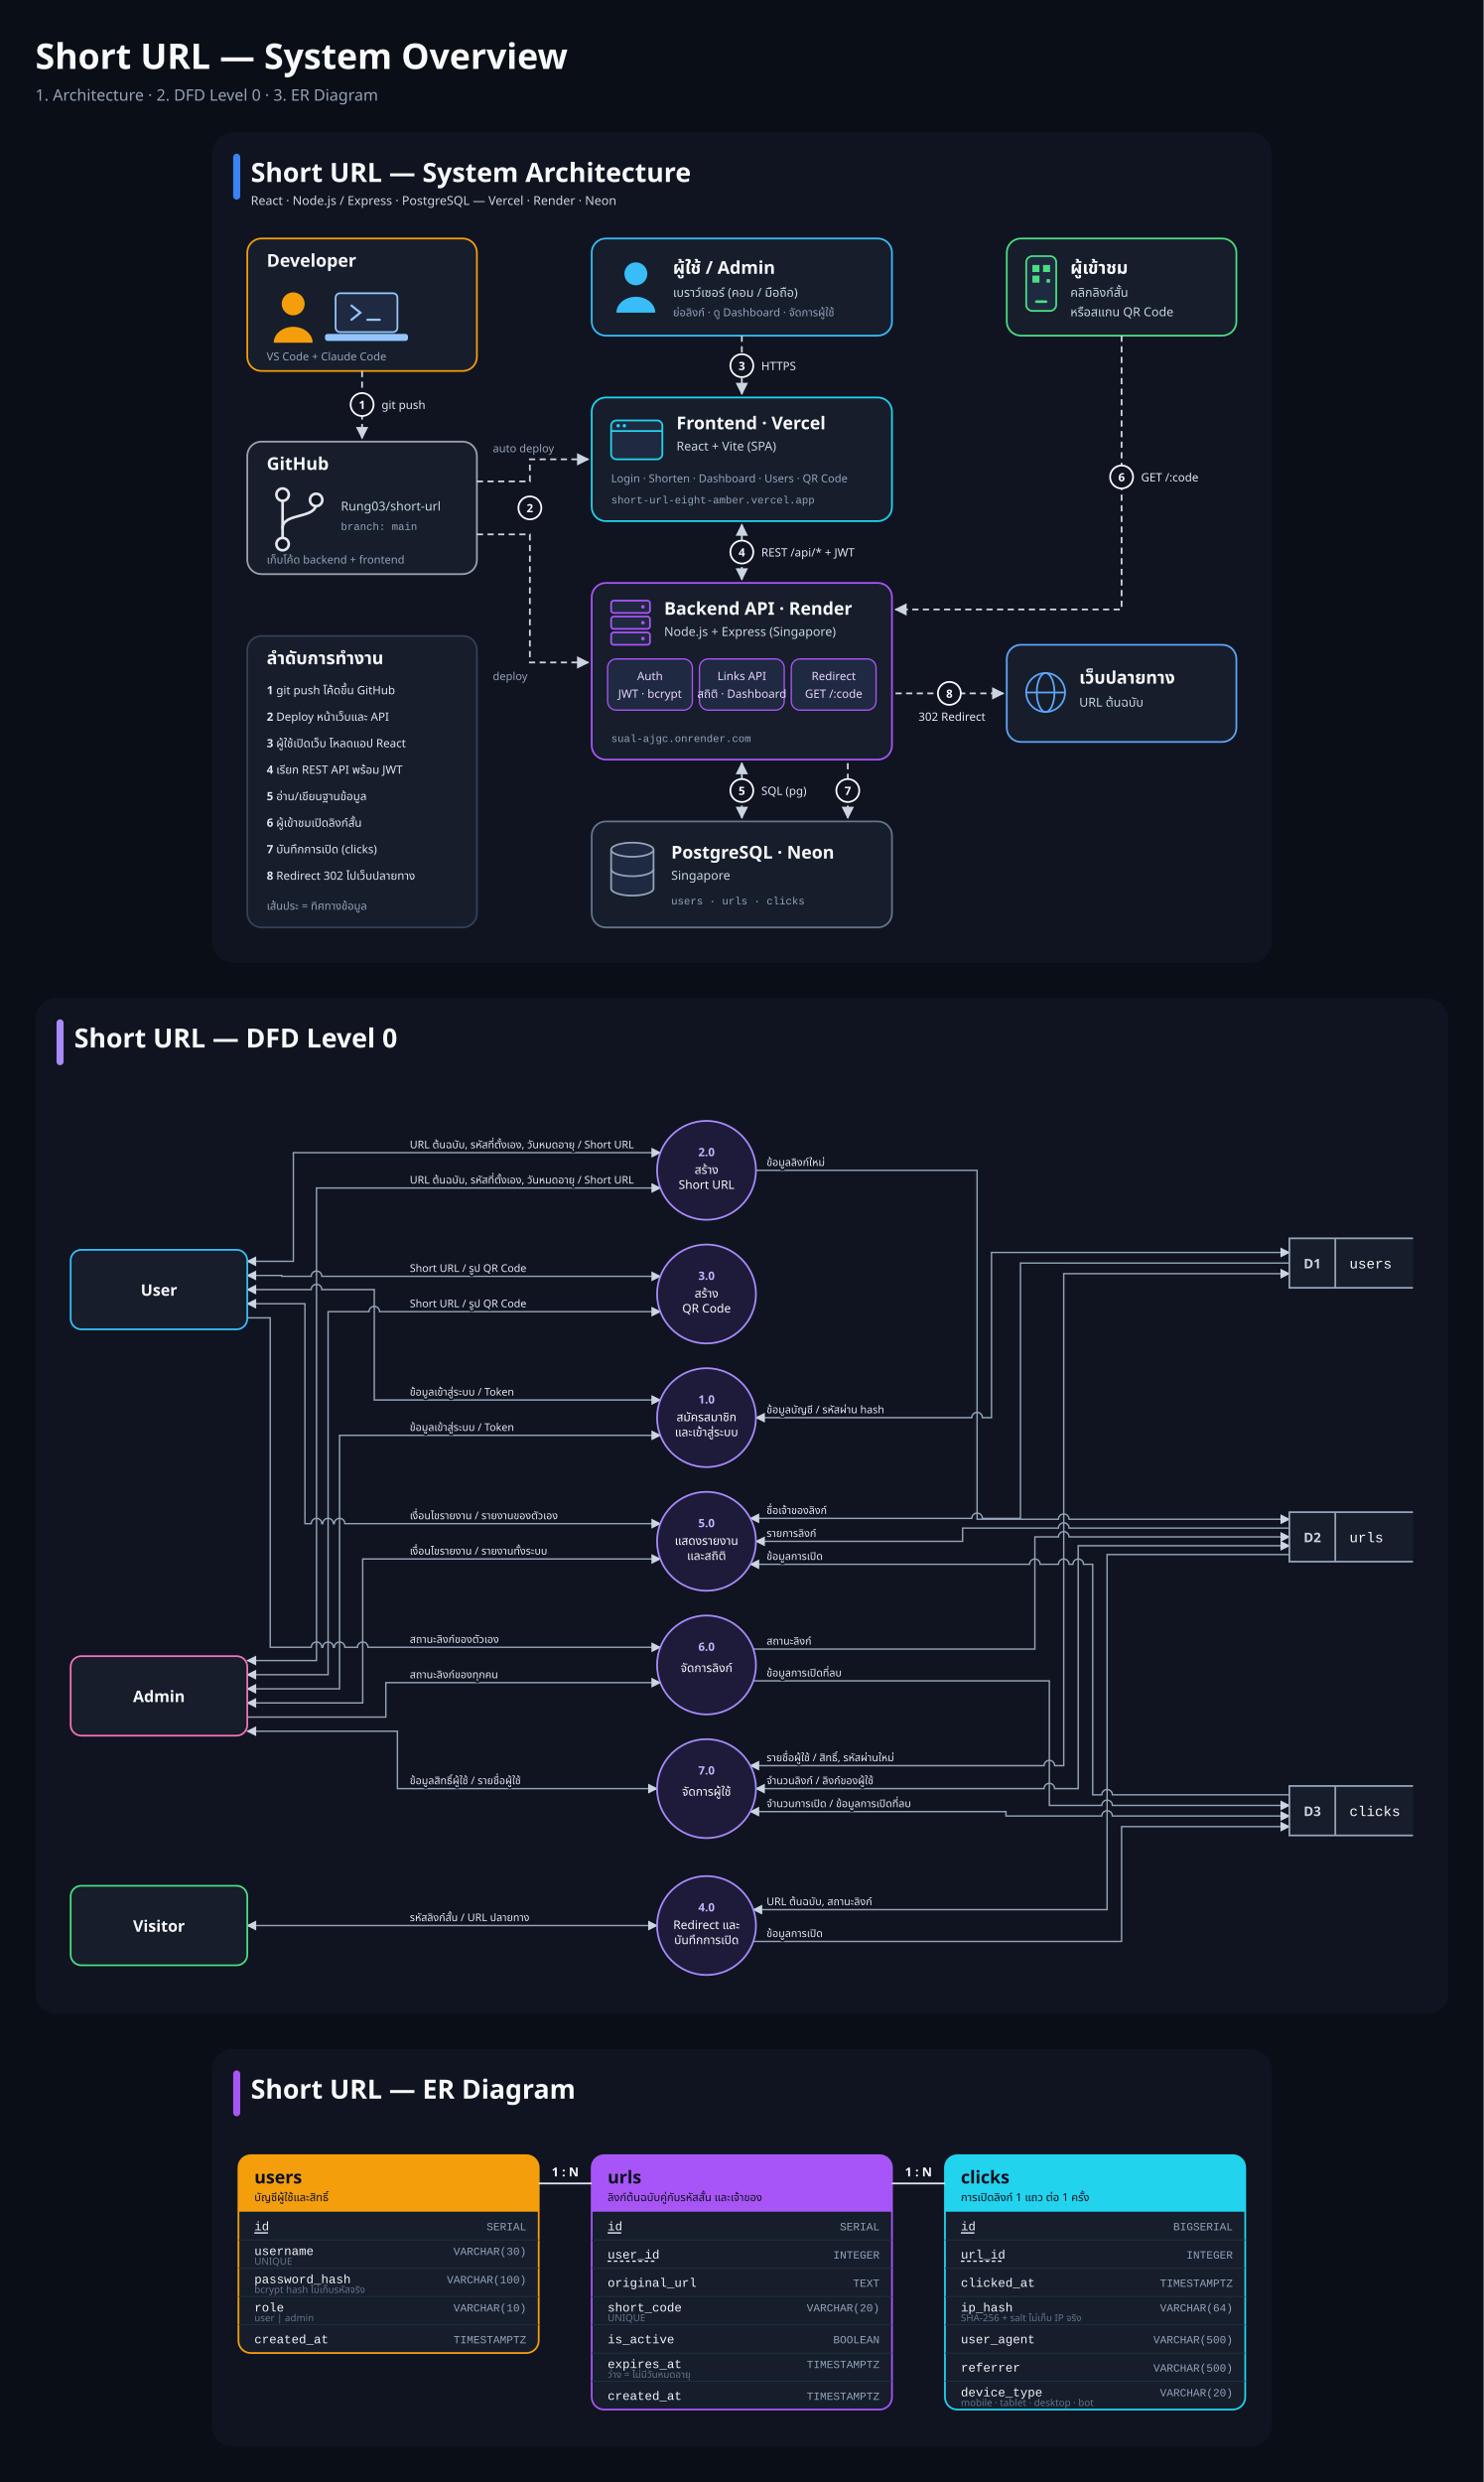
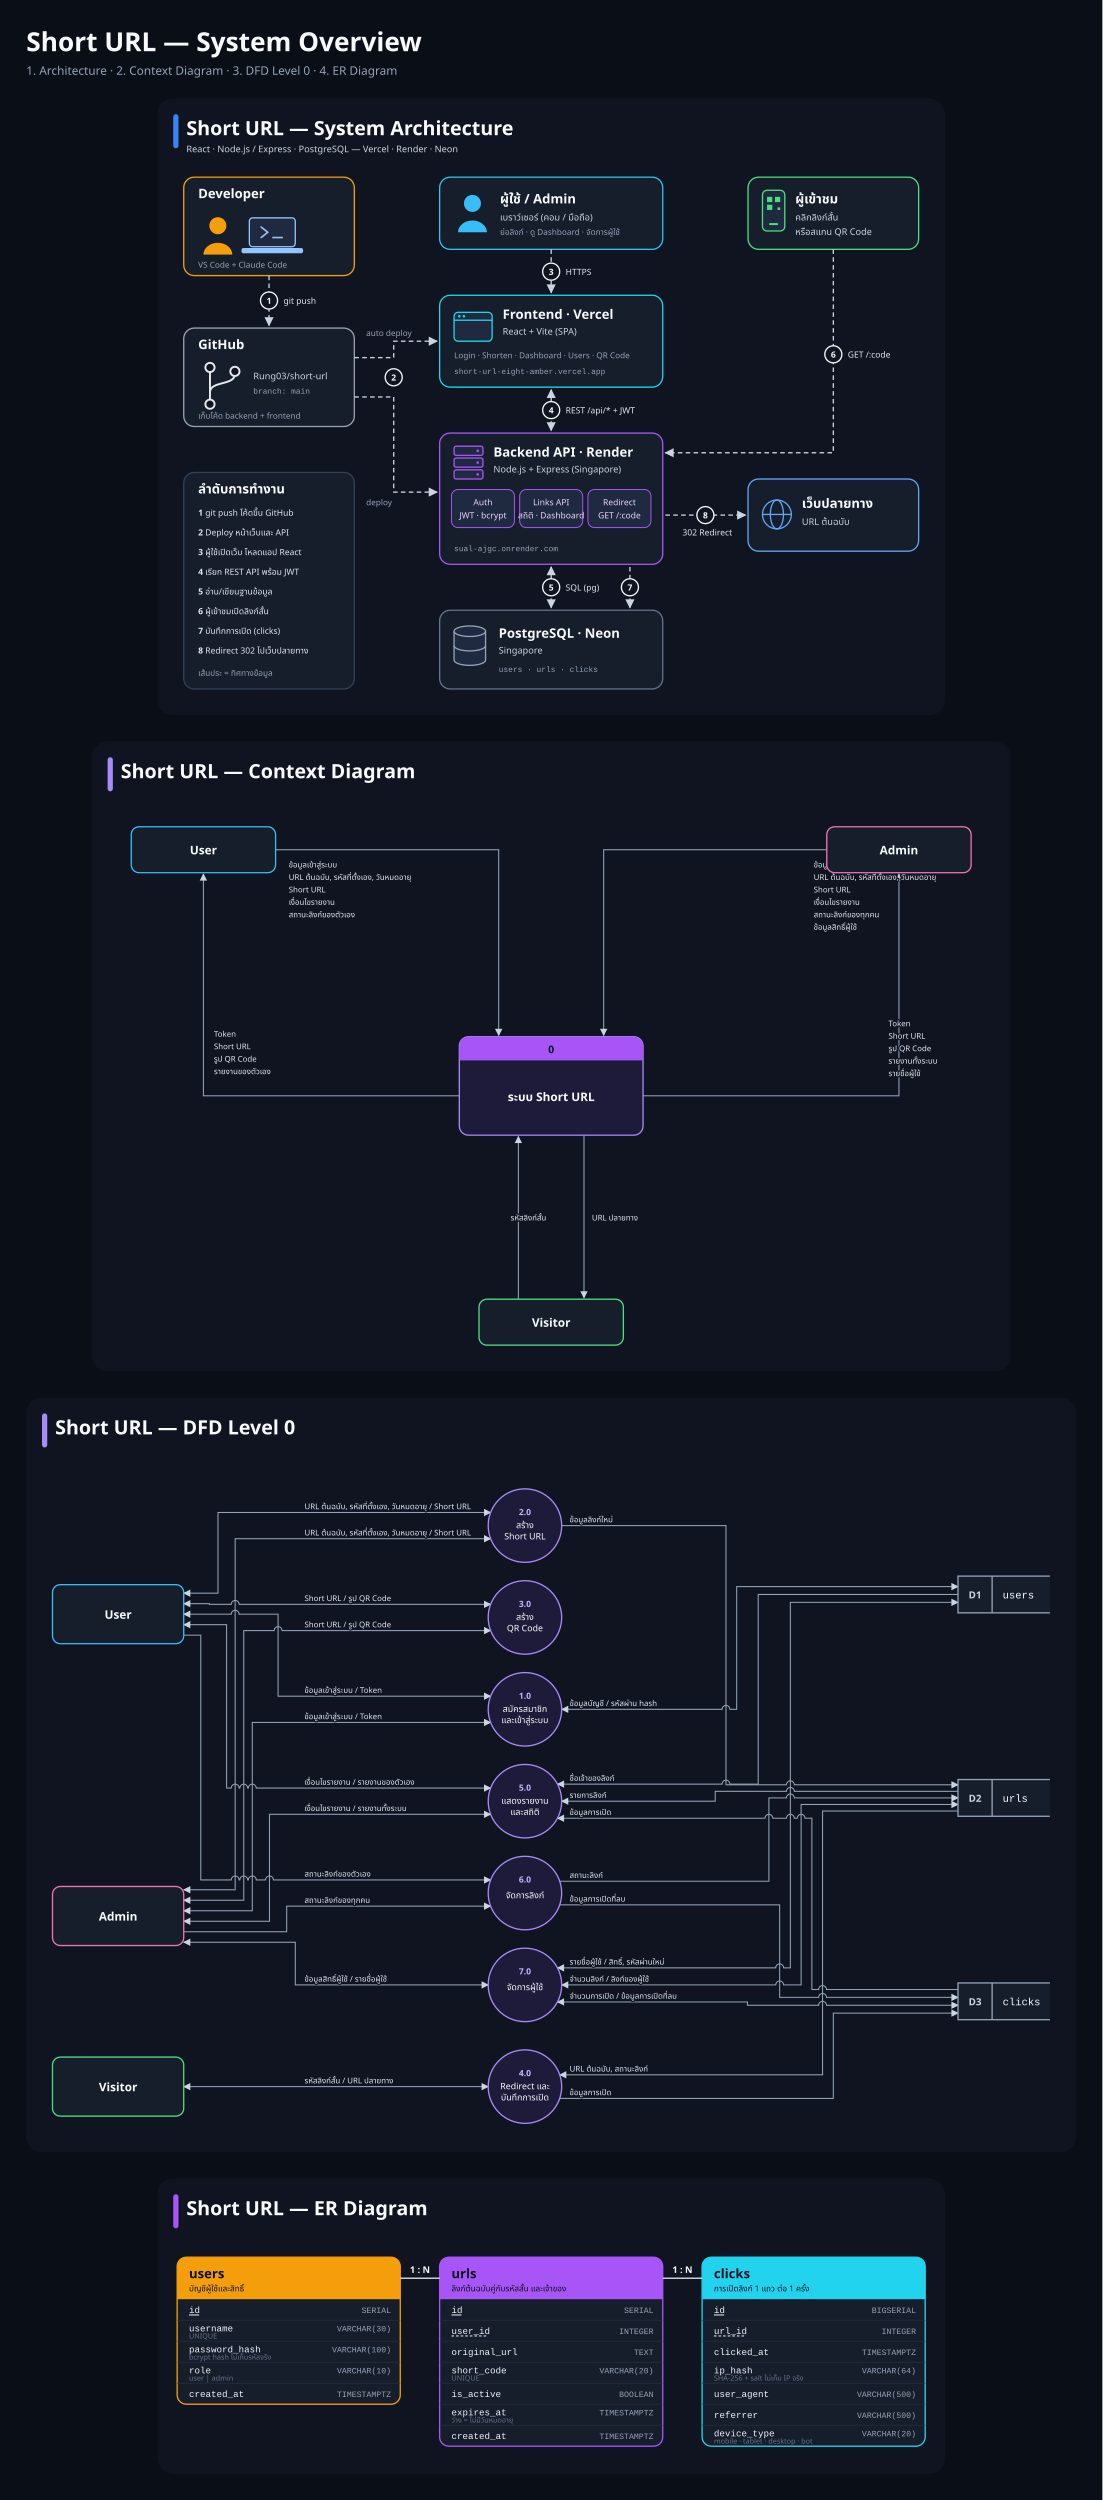
- <svg xmlns="http://www.w3.org/2000/svg" viewBox="0 0 1680 2810" width="1680" height="2810" font-family="'Segoe UI', 'Noto Sans Thai', 'Leelawadee UI', Tahoma, sans-serif">
-   <rect width="1680" height="2810" fill="#0a0e17" />
+ <svg xmlns="http://www.w3.org/2000/svg" viewBox="0 0 1680 3810" width="1680" height="3810" font-family="'Segoe UI', 'Noto Sans Thai', 'Leelawadee UI', Tahoma, sans-serif">
+   <rect width="1680" height="3810" fill="#0a0e17" />
  <text x="40" y="78" fill="#f8fafc" font-size="40" font-weight="800">Short URL — System Overview</text>
-   <text x="40" y="114" fill="#94a3b8" font-size="18">1. Architecture  ·  2. DFD Level 0  ·  3. ER Diagram</text>
+   <text x="40" y="114" fill="#94a3b8" font-size="18">1. Architecture  ·  2. Context Diagram  ·  3. DFD Level 0  ·  4. ER Diagram</text>
  <svg x="240" y="150" width="1200" height="940" viewBox="0 0 1200 940">
    <defs>
      <marker id="arrow" viewBox="0 0 10 10" refX="9" refY="5" markerWidth="7" markerHeight="7" orient="auto-start-reverse">
        <path d="M0 0 L10 5 L0 10 z" fill="#cbd5e1" />
      </marker>
      <style>
      .panel { fill: #161d2b; stroke-width: 2; }
      .title { fill: #f8fafc; font-size: 20px; font-weight: 700; }
      .sub { fill: #cbd5e1; font-size: 14px; }
      .small { fill: #94a3b8; font-size: 12.5px; }
      .mono { fill: #94a3b8; font-size: 12px; font-family: Consolas, 'Courier New', monospace; }
      .flow { fill: none; stroke: #cbd5e1; stroke-width: 2; stroke-dasharray: 7 5; marker-end: url(#arrow); }
      .both { marker-start: url(#arrow); }
      .badge circle { fill: #0f1420; stroke: #f8fafc; stroke-width: 2; }
      .badge text { fill: #f8fafc; font-size: 13px; font-weight: 700; text-anchor: middle; }
      .flowlabel { fill: #e2e8f0; font-size: 13px; }
      .chip { fill: #1f2940; stroke: #a855f7; stroke-width: 1.5; }
      .chiptext { fill: #e9d5ff; font-size: 13px; text-anchor: middle; }
    </style>
    </defs>
    <rect width="1200" height="940" rx="24" fill="#0f1420" />
    <rect x="24" y="24" width="8" height="52" rx="4" fill="#3b82f6" />
    <text x="44" y="56" fill="#f8fafc" font-size="30" font-weight="800">Short URL — System Architecture</text>
    <text x="44" y="82" class="sub">React · Node.js / Express · PostgreSQL  —  Vercel · Render · Neon</text>
    <rect class="panel" x="40" y="120" width="260" height="150" rx="16" stroke="#f59e0b" />
    <text x="62" y="152" class="title">Developer</text>
    <circle cx="92" cy="194" r="13" fill="#f59e0b" />
    <path d="M70 238 a22 18 0 0 1 44 0 z" fill="#f59e0b" />
    <rect x="140" y="182" width="70" height="44" rx="5" fill="#1f2940" stroke="#93c5fd" stroke-width="2" />
    <path d="M158 196 l10 8 l-10 8 M176 212 h14" stroke="#93c5fd" stroke-width="2.5" fill="none" stroke-linecap="round" />
    <rect x="128" y="228" width="94" height="8" rx="3" fill="#93c5fd" />
    <text x="62" y="258" class="small">VS Code + Claude Code</text>
    <rect class="panel" x="40" y="350" width="260" height="150" rx="16" stroke="#9ca3af" />
    <text x="62" y="382" class="title">GitHub</text>
    <g stroke="#e5e7eb" stroke-width="3" fill="none" stroke-linecap="round">
      <line x1="80" y1="412" x2="80" y2="462" />
      <path d="M80 448 C80 430 118 438 118 420" />
    </g>
    <circle cx="80" cy="410" r="7" fill="#0f1420" stroke="#e5e7eb" stroke-width="3" />
    <circle cx="80" cy="466" r="7" fill="#0f1420" stroke="#e5e7eb" stroke-width="3" />
    <circle cx="118" cy="416" r="7" fill="#0f1420" stroke="#e5e7eb" stroke-width="3" />
    <text x="146" y="428" class="sub">Rung03/short-url</text>
    <text x="146" y="450" class="mono">branch: main</text>
    <text x="62" y="488" class="small">เก็บโค้ด backend + frontend</text>
    <rect class="panel" x="430" y="120" width="340" height="110" rx="16" stroke="#38bdf8" />
    <circle cx="480" cy="160" r="13" fill="#38bdf8" />
    <path d="M458 204 a22 18 0 0 1 44 0 z" fill="#38bdf8" />
    <text x="522" y="160" class="title">ผู้ใช้ / Admin</text>
    <text x="522" y="186" class="sub">เบราว์เซอร์ (คอม / มือถือ)</text>
    <text x="522" y="208" class="small">ย่อลิงก์ · ดู Dashboard · จัดการผู้ใช้</text>
    <rect class="panel" x="430" y="300" width="340" height="140" rx="16" stroke="#22d3ee" />
    <rect x="452" y="326" width="58" height="44" rx="6" fill="#1f2940" stroke="#22d3ee" stroke-width="2" />
    <line x1="452" y1="338" x2="510" y2="338" stroke="#22d3ee" stroke-width="2" />
    <circle cx="460" cy="332" r="2" fill="#22d3ee" />
    <circle cx="467" cy="332" r="2" fill="#22d3ee" />
    <text x="526" y="336" class="title">Frontend · Vercel</text>
    <text x="526" y="360" class="sub">React + Vite (SPA)</text>
    <text x="452" y="396" class="small">Login · Shorten · Dashboard · Users · QR Code</text>
    <text x="452" y="420" class="mono">short-url-eight-amber.vercel.app</text>
    <rect class="panel" x="430" y="510" width="340" height="200" rx="16" stroke="#a855f7" />
    <g fill="#1f2940" stroke="#a855f7" stroke-width="2">
      <rect x="452" y="530" width="44" height="14" rx="3" />
      <rect x="452" y="548" width="44" height="14" rx="3" />
      <rect x="452" y="566" width="44" height="14" rx="3" />
    </g>
    <circle cx="488" cy="537" r="2" fill="#a855f7" />
    <circle cx="488" cy="555" r="2" fill="#a855f7" />
    <circle cx="488" cy="573" r="2" fill="#a855f7" />
    <text x="512" y="546" class="title">Backend API · Render</text>
    <text x="512" y="570" class="sub">Node.js + Express (Singapore)</text>
    <rect class="chip" x="448" y="596" width="96" height="58" rx="10" />
    <text class="chiptext" x="496" y="620">Auth</text>
    <text class="chiptext" x="496" y="640" font-size="11.5">JWT · bcrypt</text>
    <rect class="chip" x="552" y="596" width="96" height="58" rx="10" />
    <text class="chiptext" x="600" y="620">Links API</text>
    <text class="chiptext" x="600" y="640" font-size="11.5">สถิติ · Dashboard</text>
    <rect class="chip" x="656" y="596" width="96" height="58" rx="10" />
    <text class="chiptext" x="704" y="620">Redirect</text>
    <text class="chiptext" x="704" y="640" font-size="11.5">GET /:code</text>
    <text x="452" y="690" class="mono">sual-ajgc.onrender.com</text>
    <rect class="panel" x="430" y="780" width="340" height="120" rx="16" stroke="#64748b" />
    <path d="M452 812 v44 a24 8 0 0 0 48 0 v-44" fill="#1f2940" stroke="#94a3b8" stroke-width="2" />
    <ellipse cx="476" cy="812" rx="24" ry="8" fill="#1f2940" stroke="#94a3b8" stroke-width="2" />
    <path d="M452 834 a24 8 0 0 0 48 0" fill="none" stroke="#94a3b8" stroke-width="2" />
    <text x="520" y="822" class="title">PostgreSQL · Neon</text>
    <text x="520" y="846" class="sub">Singapore</text>
    <text x="520" y="874" class="mono">users · urls · clicks</text>
    <rect class="panel" x="900" y="120" width="260" height="110" rx="16" stroke="#4ade80" />
    <rect x="922" y="140" width="34" height="62" rx="7" fill="#1f2940" stroke="#4ade80" stroke-width="2" />
    <g fill="#4ade80">
      <rect x="929" y="150" width="8" height="8" />
      <rect x="941" y="150" width="8" height="8" />
      <rect x="929" y="162" width="8" height="8" />
      <rect x="945" y="166" width="4" height="4" />
    </g>
    <rect x="932" y="190" width="14" height="3" rx="1.5" fill="#4ade80" />
    <text x="972" y="160" class="title">ผู้เข้าชม</text>
    <text x="972" y="186" class="sub">คลิกลิงก์สั้น</text>
    <text x="972" y="208" class="sub">หรือสแกน QR Code</text>
    <rect class="panel" x="900" y="580" width="260" height="110" rx="16" stroke="#60a5fa" />
    <g fill="none" stroke="#60a5fa" stroke-width="2">
      <circle cx="944" cy="634" r="22" />
      <ellipse cx="944" cy="634" rx="10" ry="22" />
      <line x1="922" y1="634" x2="966" y2="634" />
    </g>
    <text x="982" y="624" class="title">เว็บปลายทาง</text>
    <text x="982" y="650" class="sub">URL ต้นฉบับ</text>
    <rect class="panel" x="40" y="570" width="260" height="330" rx="16" stroke="#334155" />
    <text x="62" y="602" class="title">ลำดับการทำงาน</text>
    <g class="flowlabel">
      <text x="62" y="636">
        <tspan font-weight="700">1</tspan>  git push โค้ดขึ้น GitHub</text>
      <text x="62" y="666">
        <tspan font-weight="700">2</tspan>  Deploy หน้าเว็บและ API</text>
      <text x="62" y="696">
        <tspan font-weight="700">3</tspan>  ผู้ใช้เปิดเว็บ โหลดแอป React</text>
      <text x="62" y="726">
        <tspan font-weight="700">4</tspan>  เรียก REST API พร้อม JWT</text>
      <text x="62" y="756">
        <tspan font-weight="700">5</tspan>  อ่าน/เขียนฐานข้อมูล</text>
      <text x="62" y="786">
        <tspan font-weight="700">6</tspan>  ผู้เข้าชมเปิดลิงก์สั้น</text>
      <text x="62" y="816">
        <tspan font-weight="700">7</tspan>  บันทึกการเปิด (clicks)</text>
      <text x="62" y="846">
        <tspan font-weight="700">8</tspan>  Redirect 302 ไปเว็บปลายทาง</text>
    </g>
    <text x="62" y="880" class="small">เส้นประ = ทิศทางข้อมูล</text>
    <path class="flow" d="M170 270 V346" />
    <g class="badge">
      <circle cx="170" cy="308" r="13" />
      <text x="170" y="313">1</text>
    </g>
    <text x="192" y="313" class="flowlabel">git push</text>
    <path class="flow" d="M300 395 H360 V370 H426" />
    <path class="flow" d="M300 455 H360 V600 H426" />
    <g class="badge">
      <circle cx="360" cy="425" r="13" />
      <text x="360" y="430">2</text>
    </g>
    <text x="318" y="362" class="small">auto deploy</text>
    <text x="318" y="620" class="small">deploy</text>
    <path class="flow" d="M600 230 V296" />
    <g class="badge">
      <circle cx="600" cy="264" r="13" />
      <text x="600" y="269">3</text>
    </g>
    <text x="622" y="269" class="flowlabel">HTTPS</text>
    <path class="flow both" d="M600 444 V506" />
    <g class="badge">
      <circle cx="600" cy="475" r="13" />
      <text x="600" y="480">4</text>
    </g>
    <text x="622" y="480" class="flowlabel">REST /api/* + JWT</text>
    <path class="flow both" d="M600 714 V776" />
    <g class="badge">
      <circle cx="600" cy="745" r="13" />
      <text x="600" y="750">5</text>
    </g>
    <text x="622" y="750" class="flowlabel">SQL (pg)</text>
    <path class="flow" d="M1030 230 V540 H774" />
    <g class="badge">
      <circle cx="1030" cy="390" r="13" />
      <text x="1030" y="395">6</text>
    </g>
    <text x="1052" y="395" class="flowlabel">GET /:code</text>
    <path class="flow" d="M720 714 V776" />
    <g class="badge">
      <circle cx="720" cy="745" r="13" />
      <text x="720" y="750">7</text>
    </g>
    <path class="flow" d="M774 635 H896" />
    <g class="badge">
      <circle cx="835" cy="635" r="13" />
      <text x="835" y="640">8</text>
    </g>
    <text x="800" y="666" class="flowlabel">302 Redirect</text>
  </svg>
-   <svg x="40" y="1130" width="1600" height="1150" viewBox="0 0 1600 1150">
+   <svg x="140" y="1130" width="1400" height="960" viewBox="0 0 1400 960">
+     <defs>
+       <marker id="ctxArrow" viewBox="0 0 10 10" refX="9" refY="5" markerWidth="7" markerHeight="7" orient="auto-start-reverse">
+         <path d="M0 0 L10 5 L0 10 z" fill="#cbd5e1" />
+       </marker>
+       <style>
+       .ext { fill: #161d2b; stroke-width: 2; }
+       .et { fill: #f8fafc; font-size: 18px; font-weight: 700; }
+       .sys { fill: #1e1b3a; stroke: #a78bfa; stroke-width: 2; }
+       .sysnum { fill: #0b1020; font-size: 16px; font-weight: 800; text-anchor: middle; }
+       .systxt { fill: #f8fafc; font-size: 18px; font-weight: 700; text-anchor: middle; }
+       .f { fill: none; stroke: #94a3b8; stroke-width: 1.6; marker-end: url(#ctxArrow); }
+       .fl { fill: #e2e8f0; font-size: 13px; }
+     </style>
+     </defs>
+     <rect width="1400" height="960" rx="24" fill="#0f1420" />
+     <rect class="bar" x="24" y="24" width="8" height="52" rx="4" fill="#a78bfa" />
+     <text x="44" y="56" fill="#f8fafc" font-size="30" font-weight="800">Short URL — Context Diagram</text>
+     <g transform="translate(0 70)">
+       <path class="f" d="M280 95 H620 V378" />
+       <path class="f" d="M560 470 H170 V132" />
+       <path class="f" d="M1120 95 H780 V378" />
+       <path class="f" d="M840 470 H1230 V132" />
+       <path class="f" d="M650 780 V532" />
+       <path class="f" d="M750 530 V778" />
+       <text class="fl" x="300" y="122" text-anchor="start">ข้อมูลเข้าสู่ระบบ</text>
+       <text class="fl" x="300" y="141" text-anchor="start">URL ต้นฉบับ, รหัสที่ตั้งเอง, วันหมดอายุ</text>
+       <text class="fl" x="300" y="160" text-anchor="start">Short URL</text>
+       <text class="fl" x="300" y="179" text-anchor="start">เงื่อนไขรายงาน</text>
+       <text class="fl" x="300" y="198" text-anchor="start">สถานะลิงก์ของตัวเอง</text>
+       <text class="fl" x="186" y="380" text-anchor="start">Token</text>
+       <text class="fl" x="186" y="399" text-anchor="start">Short URL</text>
+       <text class="fl" x="186" y="418" text-anchor="start">รูป QR Code</text>
+       <text class="fl" x="186" y="437" text-anchor="start">รายงานของตัวเอง</text>
+       <text class="fl" x="1100" y="122" text-anchor="end">ข้อมูลเข้าสู่ระบบ</text>
+       <text class="fl" x="1100" y="141" text-anchor="end">URL ต้นฉบับ, รหัสที่ตั้งเอง, วันหมดอายุ</text>
+       <text class="fl" x="1100" y="160" text-anchor="end">Short URL</text>
+       <text class="fl" x="1100" y="179" text-anchor="end">เงื่อนไขรายงาน</text>
+       <text class="fl" x="1100" y="198" text-anchor="end">สถานะลิงก์ของทุกคน</text>
+       <text class="fl" x="1100" y="217" text-anchor="end">ข้อมูลสิทธิ์ผู้ใช้</text>
+       <text class="fl" x="1214" y="364" text-anchor="end">Token</text>
+       <text class="fl" x="1214" y="383" text-anchor="end">Short URL</text>
+       <text class="fl" x="1214" y="402" text-anchor="end">รูป QR Code</text>
+       <text class="fl" x="1214" y="421" text-anchor="end">รายงานทั้งระบบ</text>
+       <text class="fl" x="1214" y="440" text-anchor="end">รายชื่อผู้ใช้</text>
+       <text class="fl" x="638" y="660" text-anchor="end">รหัสลิงก์สั้น</text>
+       <text class="fl" x="762" y="660" text-anchor="start">URL ปลายทาง</text>
+       <rect class="ext" x="60" y="60" width="220" height="70" rx="12" stroke="#38bdf8" />
+       <text class="et" x="170" y="102" text-anchor="middle">User</text>
+       <rect class="ext" x="1120" y="60" width="220" height="70" rx="12" stroke="#f472b6" />
+       <text class="et" x="1230" y="102" text-anchor="middle">Admin</text>
+       <rect class="ext" x="590" y="780" width="220" height="70" rx="12" stroke="#4ade80" />
+       <text class="et" x="700" y="822" text-anchor="middle">Visitor</text>
+       <rect class="sys" x="560" y="380" width="280" height="150" rx="14" />
+       <path d="M560 394 a14 14 0 0 1 14 -14 h252 a14 14 0 0 1 14 14 v22 h-280 z" fill="#a855f7" />
+       <text class="sysnum" x="700" y="405">0</text>
+       <text class="systxt" x="700" y="478">ระบบ Short URL</text>
+     </g>
+   </svg>
+   <svg x="40" y="2130" width="1600" height="1150" viewBox="0 0 1600 1150">
    <defs>
      <marker id="dfdArrow" viewBox="0 0 10 10" refX="9" refY="5" markerWidth="7" markerHeight="7" orient="auto-start-reverse">
        <path d="M0 0 L10 5 L0 10 z" fill="#cbd5e1" />
      </marker>
      <style>
      .ext { fill: #161d2b; stroke-width: 2; }
      .et { fill: #f8fafc; font-size: 18px; font-weight: 700; }
      .es { fill: #94a3b8; font-size: 13px; }
      .proc { fill: #1e1b3a; stroke: #a78bfa; stroke-width: 2; }
      .pn { fill: #c4b5fd; font-size: 13px; font-weight: 700; text-anchor: middle; }
      .pt { fill: #f8fafc; font-size: 13.5px; text-anchor: middle; }
      .st { fill: none; stroke: #94a3b8; stroke-width: 2; }
      .sid { fill: #cbd5e1; font-size: 15px; font-weight: 700; text-anchor: middle; }
      .sn { fill: #f8fafc; font-size: 16px; font-family: Consolas, 'Courier New', monospace; }
      .f { fill: none; stroke: #94a3b8; stroke-width: 1.6; stroke-linejoin: miter; marker-end: url(#dfdArrow); }
      .fb { marker-start: url(#dfdArrow); }
      .fl { fill: #e2e8f0; font-size: 12px; text-anchor: start; paint-order: stroke; stroke: #0f1420; stroke-width: 4px; stroke-linejoin: round; }
    </style>
    </defs>
    <rect width="1600" height="1150" rx="24" fill="#0f1420" />
    <rect class="bar" x="24" y="24" width="8" height="52" rx="4" fill="#a78bfa" />
    <text x="44" y="56" fill="#f8fafc" font-size="30" font-weight="800">Short URL — DFD Level 0</text>
    <path class="f fb" d="M240.0 298 H292.2 V175 H707.7" />
    <path class="f fb" d="M240.0 314 H279.1 V315 H312.4 A6 6 0 0 1 324.4 315 H707.7" />
    <path class="f fb" d="M240.0 330 H312.4 A6 6 0 0 1 324.4 330 H383.8 V455 H707.7" />
    <path class="f fb" d="M240.0 346 H305.3 V595 H312.4 A6 6 0 0 1 324.4 595 H325.5 A6 6 0 0 1 337.5 595 H338.5 A6 6 0 0 1 350.5 595 H707.7" />
    <path class="f" d="M240.0 362 H266.0 V735 H312.4 A6 6 0 0 1 324.4 735 H325.5 A6 6 0 0 1 337.5 735 H338.5 A6 6 0 0 1 350.5 735 H364.7 A6 6 0 0 1 376.7 735 H707.7" />
    <path class="f fb" d="M240.0 750 H318.4 V215 H707.7" />
    <path class="f fb" d="M240.0 766 H331.5 V355 H377.8 A6 6 0 0 1 389.8 355 H707.7" />
    <path class="f fb" d="M240.0 782 H344.5 V495 H707.7" />
    <path class="f fb" d="M240.0 798 H370.7 V635 H707.7" />
    <path class="f" d="M240.0 814 H396.9 V775 H707.7" />
    <path class="f fb" d="M240.0 830 H410.0 V895 H704.0" />
    <path class="f fb" d="M240.0 1050 H357.6 H704.0" />
    <path class="f" d="M816.0 195 H1066.4 V590 H1158.5 A6 6 0 0 1 1170.5 590 H1420.0" />
    <path class="f" d="M1420.0 600 H1170.5 A6 6 0 0 0 1158.5 600 H1050.0 V615 H816.0" />
    <path class="f" d="M813.0 737 H1131.8 V610 H1158.5 A6 6 0 0 1 1170.5 610 H1420.0" />
    <path class="f fb" d="M816.0 895 H1142.2 A6 6 0 0 1 1154.2 895 H1180.9 V620 H1420.0" />
    <path class="f" d="M1420.0 630 H1213.6 V1032 H813.0" />
    <path class="f fb" d="M816.0 475 H1060.4 A6 6 0 0 1 1072.4 475 H1082.7 V288 H1420.0" />
    <path class="f" d="M1420.0 300 H1115.5 V589 H1072.4 A6 6 0 0 0 1060.4 589 H809.6" />
    <path class="f fb" d="M809.6 869 H1142.2 A6 6 0 0 1 1154.2 869 H1164.5 V312 H1420.0" />
    <path class="f" d="M1420.0 902 H1219.6 A6 6 0 0 0 1207.6 902 H1197.3 V641 H1186.9 A6 6 0 0 0 1174.9 641 H1170.5 A6 6 0 0 0 1158.5 641 H1137.8 A6 6 0 0 0 1125.8 641 H809.6" />
    <path class="f" d="M813.0 773 H1148.2 V914 H1207.6 A6 6 0 0 1 1219.6 914 H1420.0" />
    <path class="f fb" d="M809.6 921 H1099.1 V926 H1207.6 A6 6 0 0 1 1219.6 926 H1420.0" />
    <path class="f" d="M813.0 1068 H1230.0 V938 H1420.0" />
    <text class="fl" x="424" y="170.0">URL ต้นฉบับ, รหัสที่ตั้งเอง, วันหมดอายุ / Short URL</text>
    <text class="fl" x="424" y="310.0">Short URL / รูป QR Code</text>
    <text class="fl" x="424" y="450.0">ข้อมูลเข้าสู่ระบบ / Token</text>
    <text class="fl" x="424" y="590.0">เงื่อนไขรายงาน / รายงานของตัวเอง</text>
    <text class="fl" x="424" y="730.0">สถานะลิงก์ของตัวเอง</text>
    <text class="fl" x="424" y="210.0">URL ต้นฉบับ, รหัสที่ตั้งเอง, วันหมดอายุ / Short URL</text>
    <text class="fl" x="424" y="350.0">Short URL / รูป QR Code</text>
    <text class="fl" x="424" y="490.0">ข้อมูลเข้าสู่ระบบ / Token</text>
    <text class="fl" x="424" y="630.0">เงื่อนไขรายงาน / รายงานทั้งระบบ</text>
    <text class="fl" x="424" y="770.0">สถานะลิงก์ของทุกคน</text>
    <text class="fl" x="424" y="890.0">ข้อมูลสิทธิ์ผู้ใช้ / รายชื่อผู้ใช้</text>
    <text class="fl" x="424" y="1045.0">รหัสลิงก์สั้น / URL ปลายทาง</text>
    <text class="fl" x="828" y="190.0">ข้อมูลลิงก์ใหม่</text>
    <text class="fl" x="828" y="610.0">รายการลิงก์</text>
    <text class="fl" x="828" y="732.0">สถานะลิงก์</text>
    <text class="fl" x="828" y="890.0">จำนวนลิงก์ / ลิงก์ของผู้ใช้</text>
    <text class="fl" x="828" y="1027.0">URL ต้นฉบับ, สถานะลิงก์</text>
    <text class="fl" x="828" y="470.0">ข้อมูลบัญชี / รหัสผ่าน hash</text>
    <text class="fl" x="828" y="584.0">ชื่อเจ้าของลิงก์</text>
    <text class="fl" x="828" y="864.0">รายชื่อผู้ใช้ / สิทธิ์, รหัสผ่านใหม่</text>
    <text class="fl" x="828" y="636.0">ข้อมูลการเปิด</text>
    <text class="fl" x="828" y="768.0">ข้อมูลการเปิดที่ลบ</text>
    <text class="fl" x="828" y="916.0">จำนวนการเปิด / ข้อมูลการเปิดที่ลบ</text>
    <text class="fl" x="828" y="1063.0">ข้อมูลการเปิด</text>
    <rect class="ext" x="40" y="285" width="200" height="90" rx="12" stroke="#38bdf8" />
    <text class="et" x="140" y="337" text-anchor="middle">User</text>
    <rect class="ext" x="40" y="745" width="200" height="90" rx="12" stroke="#f472b6" />
    <text class="et" x="140" y="797" text-anchor="middle">Admin</text>
    <rect class="ext" x="40" y="1005" width="200" height="90" rx="12" stroke="#4ade80" />
    <text class="et" x="140" y="1057" text-anchor="middle">Visitor</text>
    <circle class="proc" cx="760" cy="195" r="56" />
    <text class="pn" x="760" y="179">2.0</text>
    <text class="pt" x="760" y="199">สร้าง</text>
    <text class="pt" x="760" y="216">Short URL</text>
    <circle class="proc" cx="760" cy="335" r="56" />
    <text class="pn" x="760" y="319">3.0</text>
    <text class="pt" x="760" y="339">สร้าง</text>
    <text class="pt" x="760" y="356">QR Code</text>
    <circle class="proc" cx="760" cy="475" r="56" />
    <text class="pn" x="760" y="459">1.0</text>
    <text class="pt" x="760" y="479">สมัครสมาชิก</text>
    <text class="pt" x="760" y="496">และเข้าสู่ระบบ</text>
    <circle class="proc" cx="760" cy="615" r="56" />
    <text class="pn" x="760" y="599">5.0</text>
    <text class="pt" x="760" y="619">แสดงรายงาน</text>
    <text class="pt" x="760" y="636">และสถิติ</text>
    <circle class="proc" cx="760" cy="755" r="56" />
    <text class="pn" x="760" y="739">6.0</text>
    <text class="pt" x="760" y="763">จัดการลิงก์</text>
    <circle class="proc" cx="760" cy="895" r="56" />
    <text class="pn" x="760" y="879">7.0</text>
    <text class="pt" x="760" y="903">จัดการผู้ใช้</text>
    <circle class="proc" cx="760" cy="1050" r="56" />
    <text class="pn" x="760" y="1034">4.0</text>
    <text class="pt" x="760" y="1054">Redirect และ</text>
    <text class="pt" x="760" y="1071">บันทึกการเปิด</text>
    <rect x="1420" y="582" width="140" height="56" fill="#161d2b" />
    <path class="st" d="M1560 582 H1420 V638 H1560" />
    <line class="st" x1="1472" y1="582" x2="1472" y2="638" />
    <text class="sid" x="1446" y="616">D2</text>
    <text class="sn" x="1488" y="616">urls</text>
    <rect x="1420" y="272" width="140" height="56" fill="#161d2b" />
    <path class="st" d="M1560 272 H1420 V328 H1560" />
    <line class="st" x1="1472" y1="272" x2="1472" y2="328" />
    <text class="sid" x="1446" y="306">D1</text>
    <text class="sn" x="1488" y="306">users</text>
    <rect x="1420" y="892" width="140" height="56" fill="#161d2b" />
    <path class="st" d="M1560 892 H1420 V948 H1560" />
    <line class="st" x1="1472" y1="892" x2="1472" y2="948" />
    <text class="sid" x="1446" y="926">D3</text>
    <text class="sn" x="1488" y="926">clicks</text>
  </svg>
-   <svg x="240" y="2320" width="1200" height="450" viewBox="0 0 1200 450">
+   <svg x="240" y="3320" width="1200" height="450" viewBox="0 0 1200 450">
    <defs>
      <style>
      .card { fill: #161d2b; stroke-width: 2; }
      .tname { fill: #0b1020; font-size: 20px; font-weight: 800; }
      .tdesc { fill: #0b1020; font-size: 12.5px; }
      .col { fill: #f1f5f9; font-size: 14px; font-family: Consolas, 'Courier New', monospace; }
      .type { fill: #94a3b8; font-size: 12.5px; font-family: Consolas, 'Courier New', monospace; text-anchor: end; }
      .note { fill: #64748b; font-size: 11px; }
      .row { stroke: #263043; stroke-width: 1; }
      .pk { stroke: #f1f5f9; stroke-width: 1.5; }
      .fk { stroke: #f1f5f9; stroke-width: 1.5; stroke-dasharray: 4 3; }
      .rel { fill: none; stroke: #e2e8f0; stroke-width: 2; }
      .rellabel { fill: #f8fafc; font-size: 14px; font-weight: 700; text-anchor: middle; }
    </style>
    </defs>
    <rect width="1200" height="450" rx="24" fill="#0f1420" />
    <rect class="bar" x="24" y="24" width="8" height="52" rx="4" fill="#a855f7" />
    <text x="44" y="56" fill="#f8fafc" font-size="30" font-weight="800">Short URL — ER Diagram</text>
    <rect class="card" x="30" y="120" width="340" height="224" rx="14" stroke="#f59e0b" />
    <path d="M30 134 a14 14 0 0 1 14 -14 h312 a14 14 0 0 1 14 14 v50 h-340 z" fill="#f59e0b" />
    <text class="tname" x="48" y="152">users</text>
    <text class="tdesc" x="48" y="172">บัญชีผู้ใช้และสิทธิ์</text>
    <text class="col" x="48" y="205">id</text>
    <text class="type" x="356" y="205">SERIAL</text>
    <line class="pk" x1="48" y1="208" x2="63.4" y2="208" />
    <line class="row" x1="30" y1="216" x2="370" y2="216" />
    <text class="col" x="48" y="233">username</text>
    <text class="type" x="356" y="233">VARCHAR(30)</text>
    <text class="note" x="48" y="244">UNIQUE</text>
    <line class="row" x1="30" y1="248" x2="370" y2="248" />
    <text class="col" x="48" y="265">password_hash</text>
    <text class="type" x="356" y="265">VARCHAR(100)</text>
    <text class="note" x="48" y="276">bcrypt hash ไม่เก็บรหัสจริง</text>
    <line class="row" x1="30" y1="280" x2="370" y2="280" />
    <text class="col" x="48" y="297">role</text>
    <text class="type" x="356" y="297">VARCHAR(10)</text>
    <text class="note" x="48" y="308">user | admin</text>
    <line class="row" x1="30" y1="312" x2="370" y2="312" />
    <text class="col" x="48" y="333">created_at</text>
    <text class="type" x="356" y="333">TIMESTAMPTZ</text>
    <rect class="card" x="430" y="120" width="340" height="288" rx="14" stroke="#a855f7" />
    <path d="M430 134 a14 14 0 0 1 14 -14 h312 a14 14 0 0 1 14 14 v50 h-340 z" fill="#a855f7" />
    <text class="tname" x="448" y="152">urls</text>
    <text class="tdesc" x="448" y="172">ลิงก์ต้นฉบับคู่กับรหัสสั้น และเจ้าของ</text>
    <text class="col" x="448" y="205">id</text>
    <text class="type" x="756" y="205">SERIAL</text>
    <line class="pk" x1="448" y1="208" x2="463.4" y2="208" />
    <line class="row" x1="430" y1="216" x2="770" y2="216" />
    <text class="col" x="448" y="237">user_id</text>
    <text class="type" x="756" y="237">INTEGER</text>
    <line class="fk" x1="448" y1="240" x2="501.9" y2="240" />
    <line class="row" x1="430" y1="248" x2="770" y2="248" />
    <text class="col" x="448" y="269">original_url</text>
    <text class="type" x="756" y="269">TEXT</text>
    <line class="row" x1="430" y1="280" x2="770" y2="280" />
    <text class="col" x="448" y="297">short_code</text>
    <text class="type" x="756" y="297">VARCHAR(20)</text>
    <text class="note" x="448" y="308">UNIQUE</text>
    <line class="row" x1="430" y1="312" x2="770" y2="312" />
    <text class="col" x="448" y="333">is_active</text>
    <text class="type" x="756" y="333">BOOLEAN</text>
    <line class="row" x1="430" y1="344" x2="770" y2="344" />
    <text class="col" x="448" y="361">expires_at</text>
    <text class="type" x="756" y="361">TIMESTAMPTZ</text>
    <text class="note" x="448" y="372">ว่าง = ไม่มีวันหมดอายุ</text>
    <line class="row" x1="430" y1="376" x2="770" y2="376" />
    <text class="col" x="448" y="397">created_at</text>
    <text class="type" x="756" y="397">TIMESTAMPTZ</text>
    <rect class="card" x="830" y="120" width="340" height="288" rx="14" stroke="#22d3ee" />
    <path d="M830 134 a14 14 0 0 1 14 -14 h312 a14 14 0 0 1 14 14 v50 h-340 z" fill="#22d3ee" />
    <text class="tname" x="848" y="152">clicks</text>
    <text class="tdesc" x="848" y="172">การเปิดลิงก์ 1 แถว ต่อ 1 ครั้ง</text>
    <text class="col" x="848" y="205">id</text>
    <text class="type" x="1156" y="205">BIGSERIAL</text>
    <line class="pk" x1="848" y1="208" x2="863.4" y2="208" />
    <line class="row" x1="830" y1="216" x2="1170" y2="216" />
    <text class="col" x="848" y="237">url_id</text>
    <text class="type" x="1156" y="237">INTEGER</text>
    <line class="fk" x1="848" y1="240" x2="894.2" y2="240" />
    <line class="row" x1="830" y1="248" x2="1170" y2="248" />
    <text class="col" x="848" y="269">clicked_at</text>
    <text class="type" x="1156" y="269">TIMESTAMPTZ</text>
    <line class="row" x1="830" y1="280" x2="1170" y2="280" />
    <text class="col" x="848" y="297">ip_hash</text>
    <text class="type" x="1156" y="297">VARCHAR(64)</text>
    <text class="note" x="848" y="308">SHA-256 + salt ไม่เก็บ IP จริง</text>
    <line class="row" x1="830" y1="312" x2="1170" y2="312" />
    <text class="col" x="848" y="333">user_agent</text>
    <text class="type" x="1156" y="333">VARCHAR(500)</text>
    <line class="row" x1="830" y1="344" x2="1170" y2="344" />
    <text class="col" x="848" y="365">referrer</text>
    <text class="type" x="1156" y="365">VARCHAR(500)</text>
    <line class="row" x1="830" y1="376" x2="1170" y2="376" />
    <text class="col" x="848" y="393">device_type</text>
    <text class="type" x="1156" y="393">VARCHAR(20)</text>
    <text class="note" x="848" y="404">mobile · tablet · desktop · bot</text>
    <line class="rel" x1="370" y1="152" x2="430" y2="152" />
    <text class="rellabel" x="400" y="144">1 : N</text>
    <line class="rel" x1="770" y1="152" x2="830" y2="152" />
    <text class="rellabel" x="800" y="144">1 : N</text>
  </svg>
</svg>
